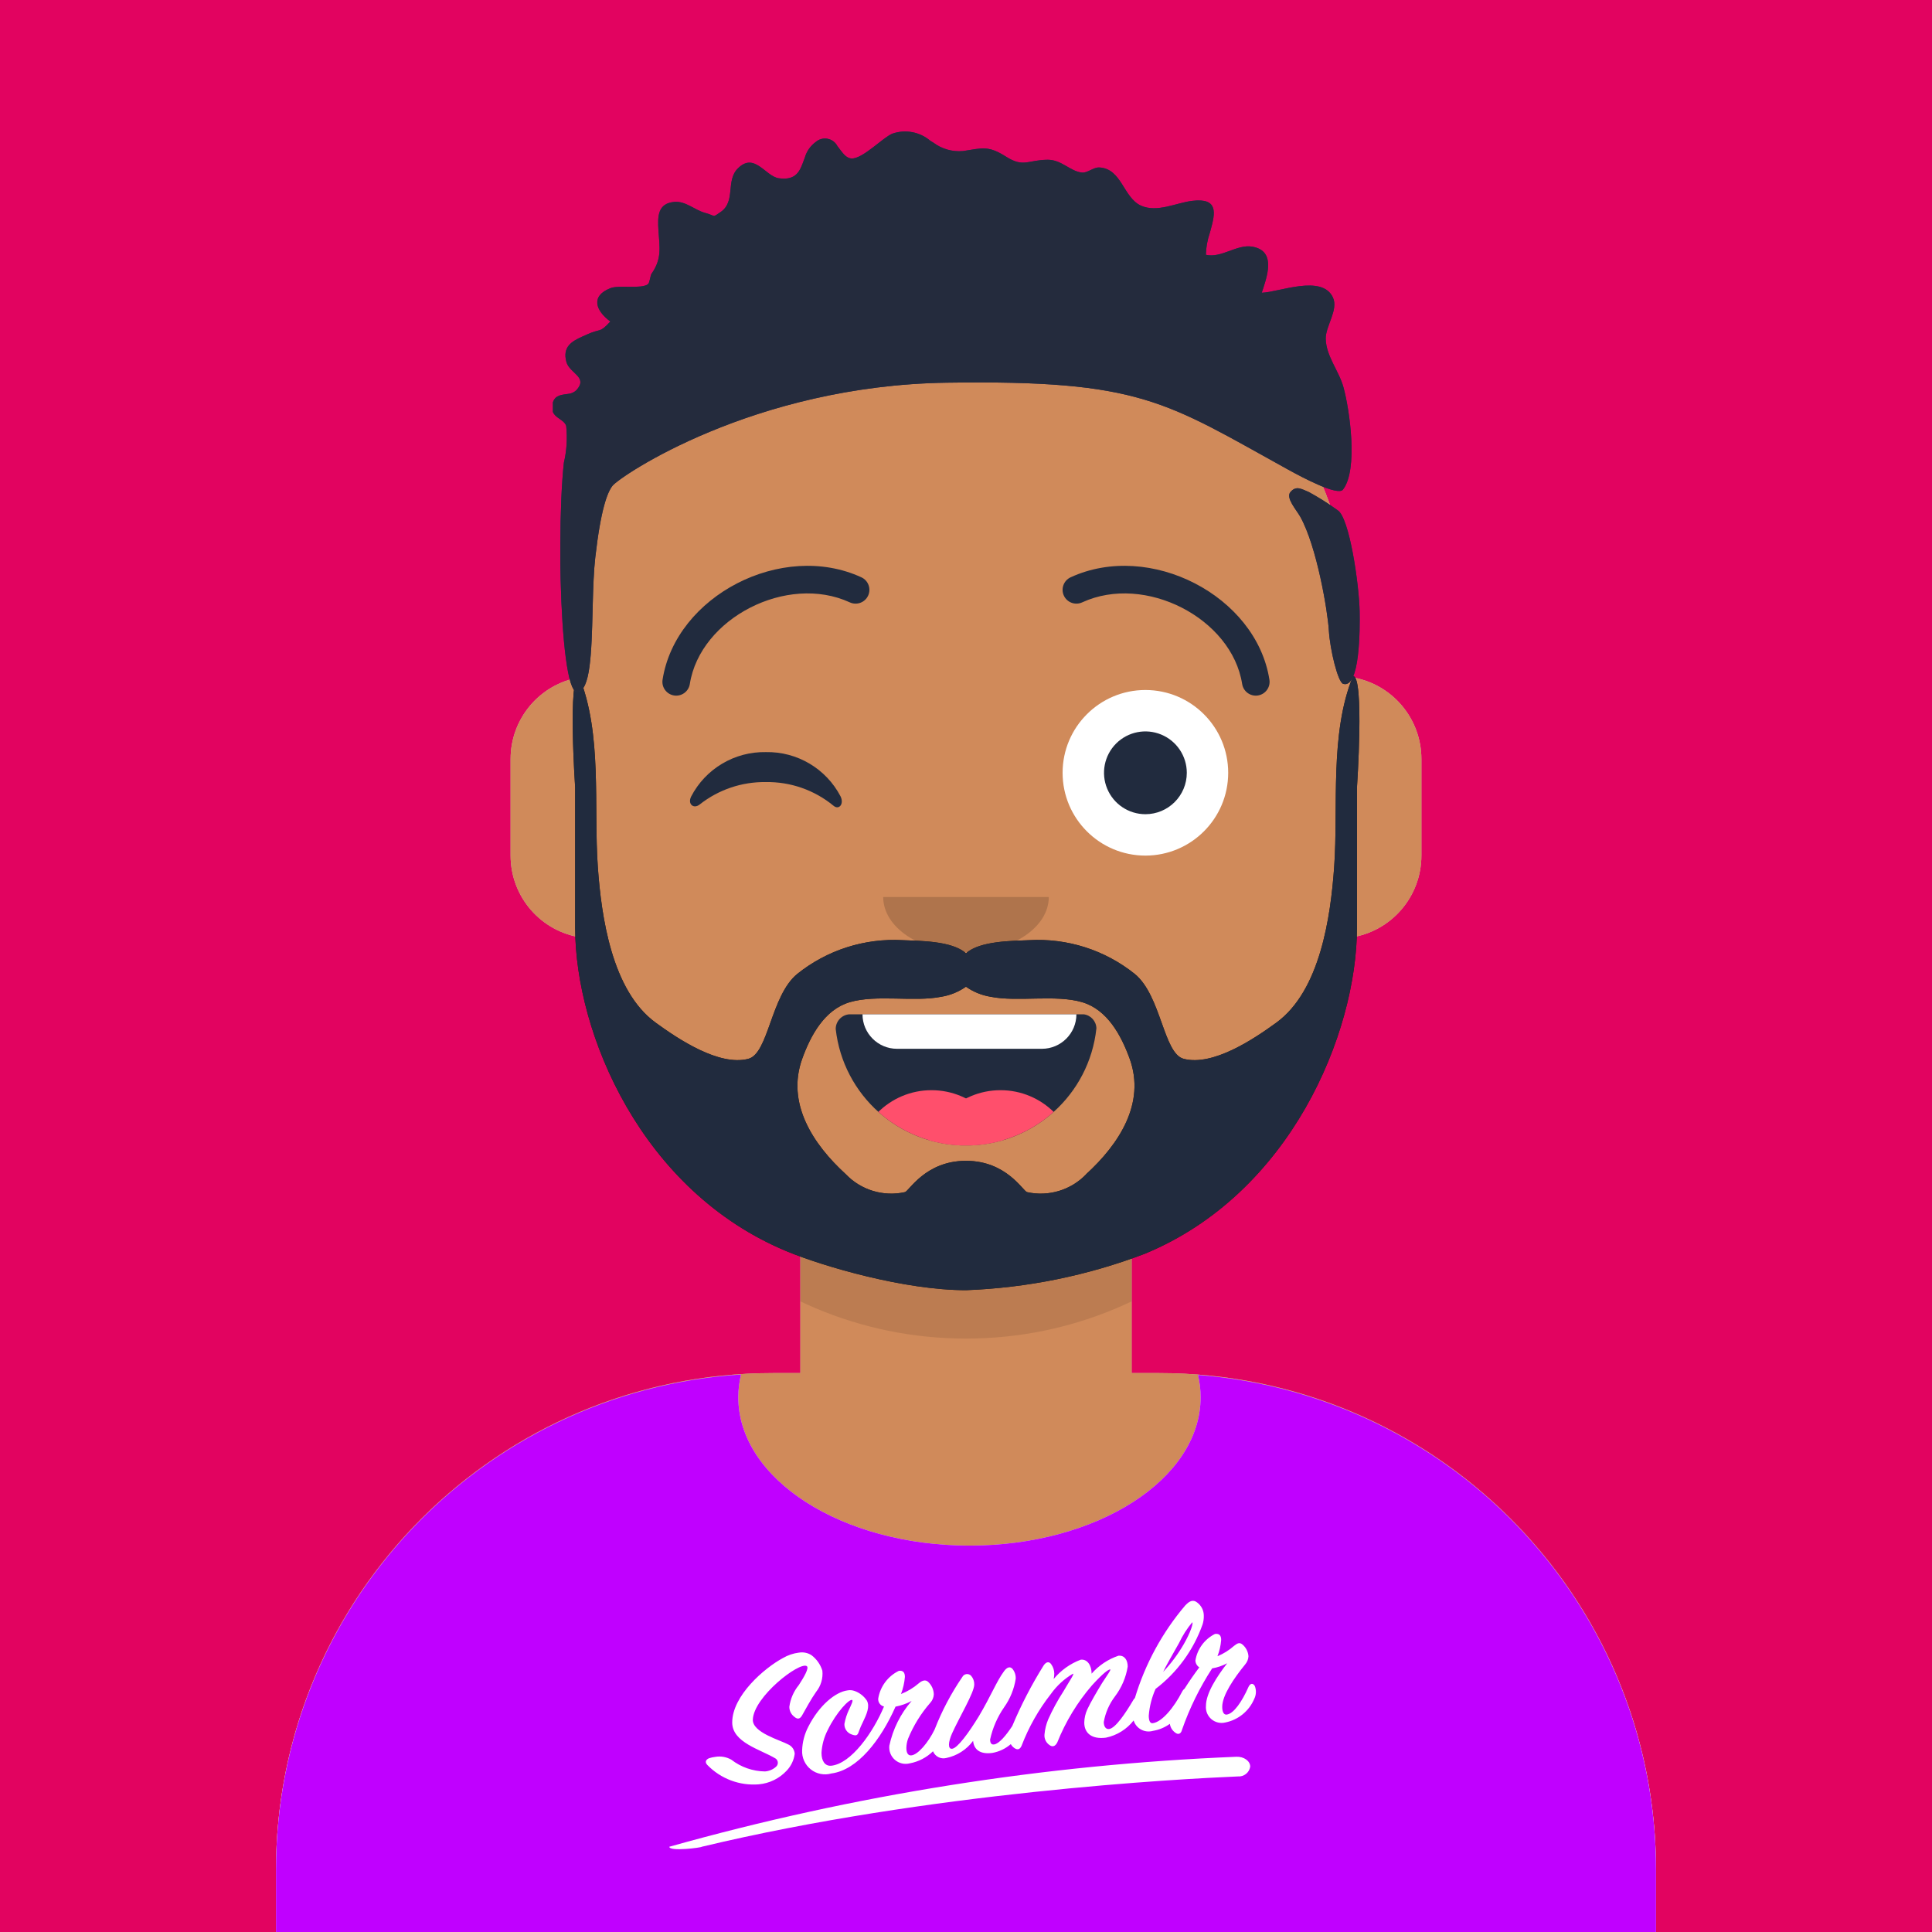
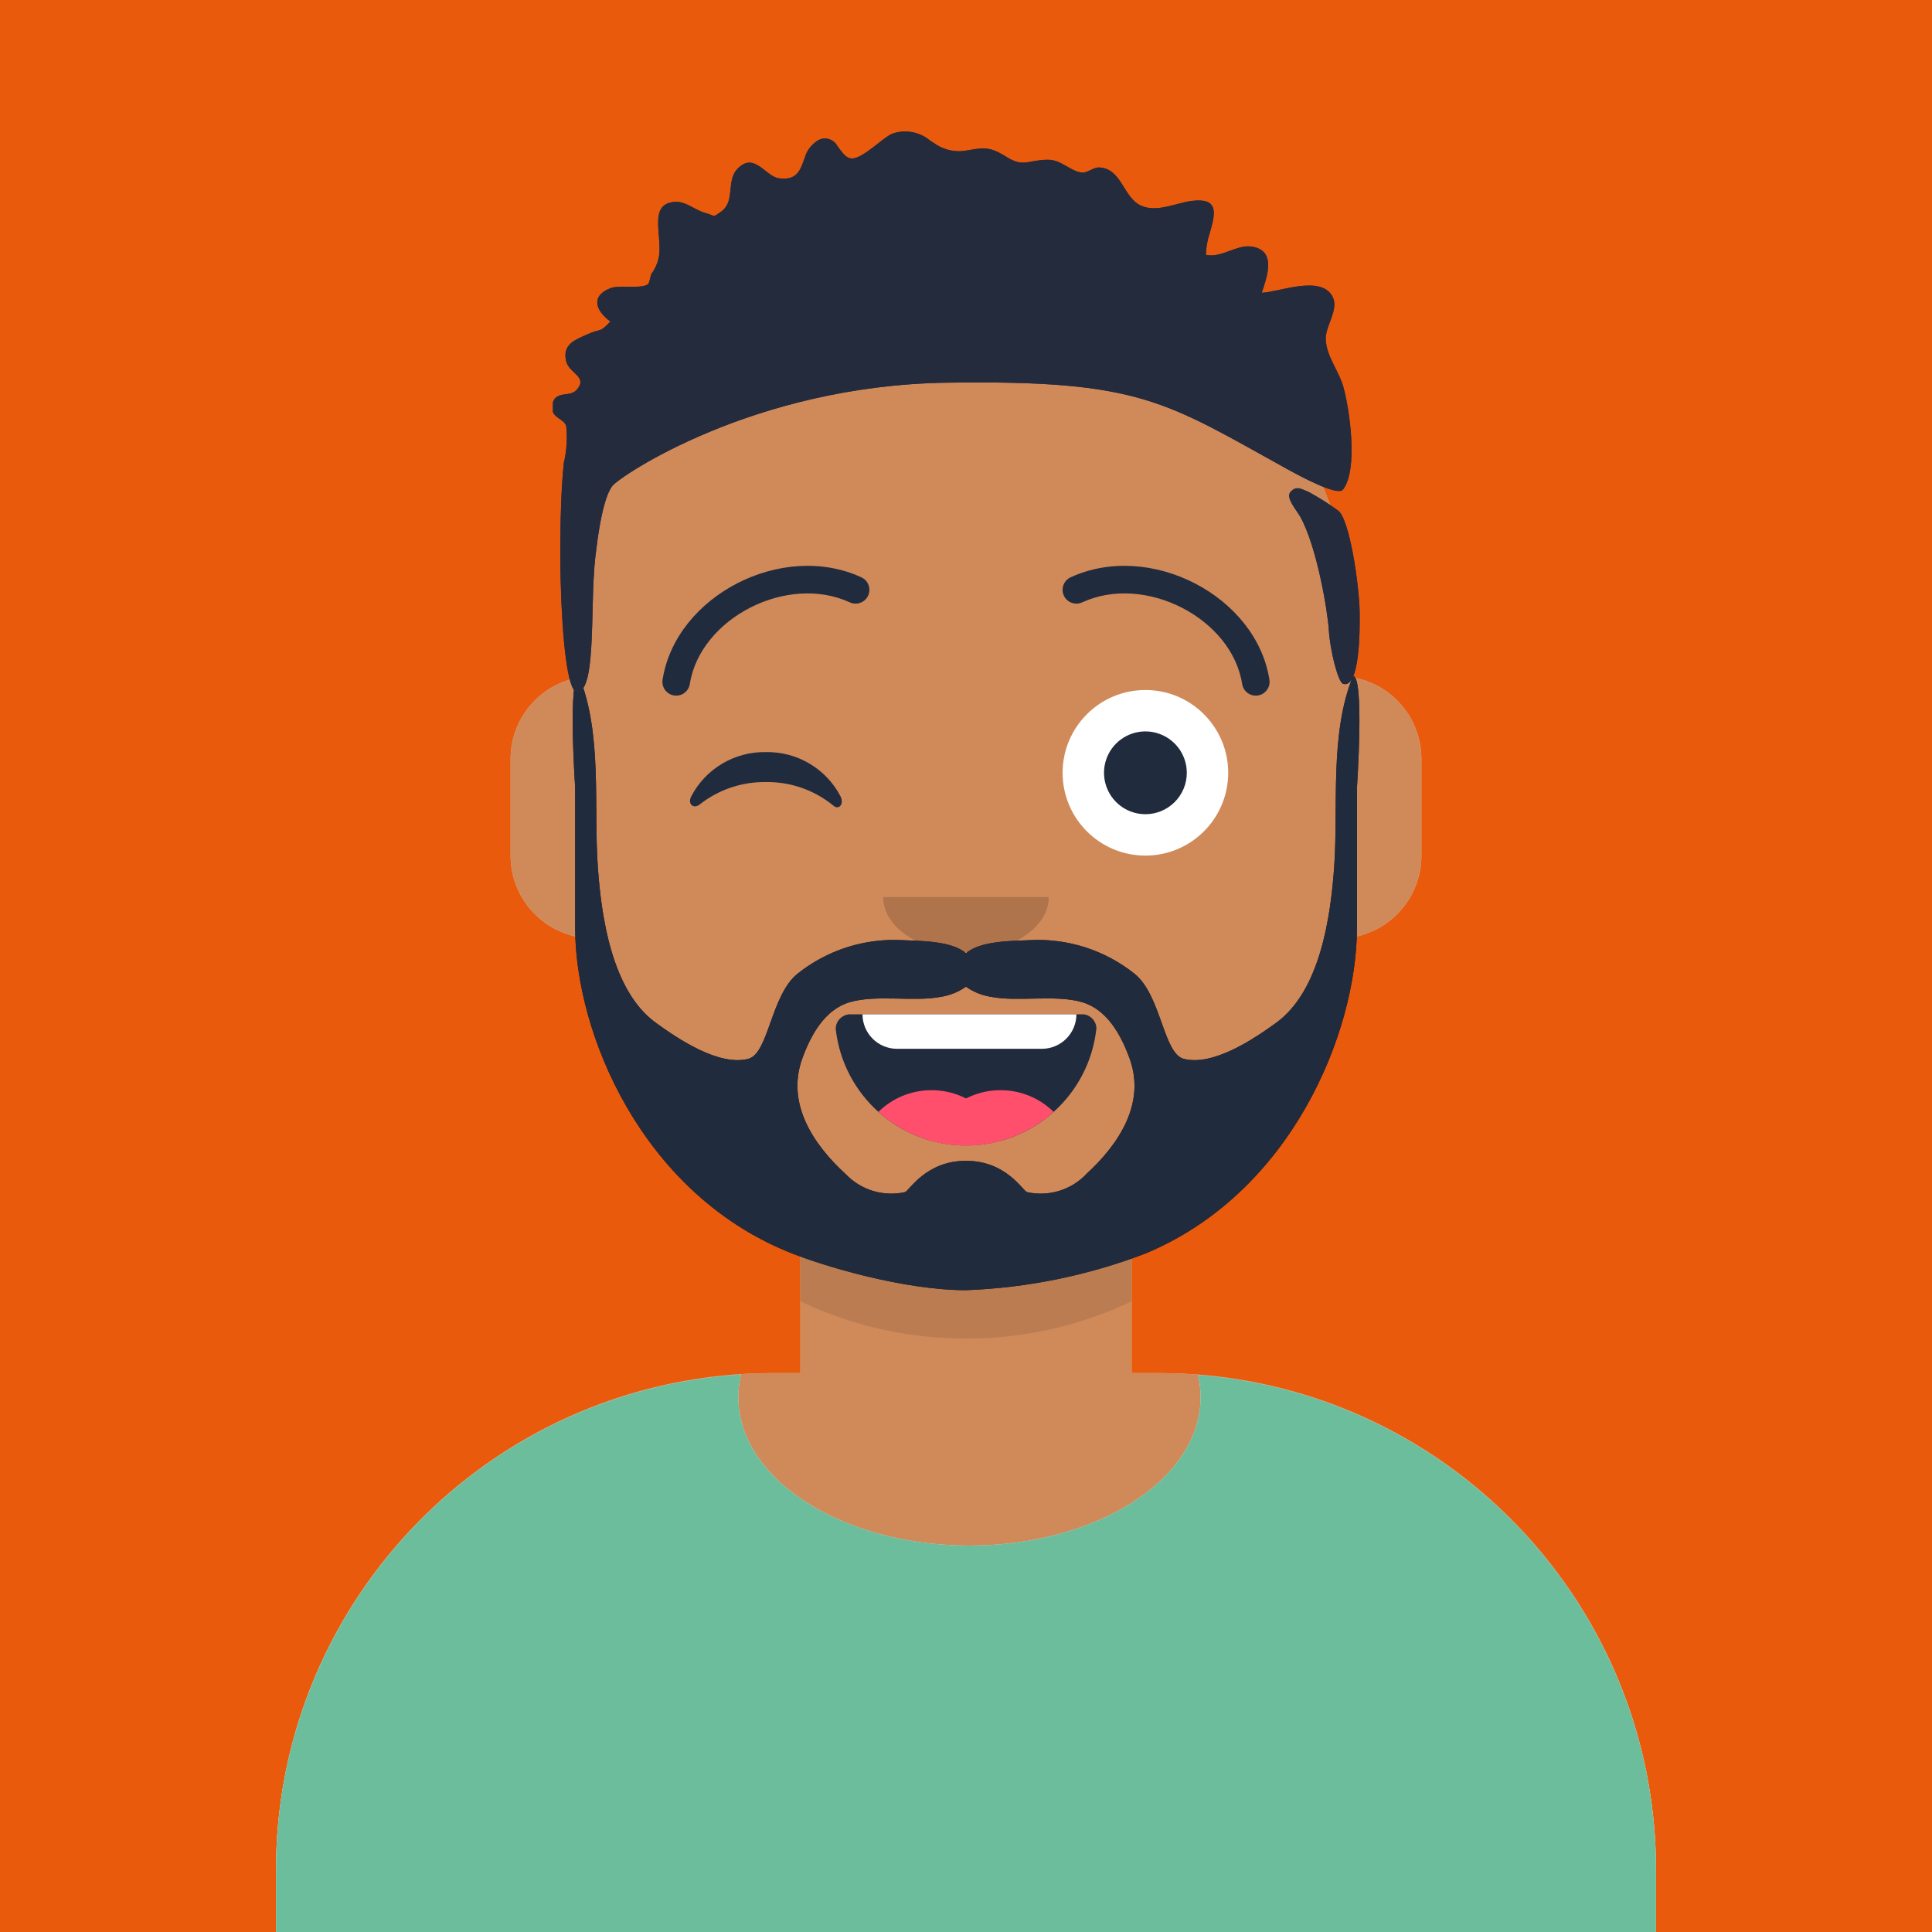
<svg xmlns="http://www.w3.org/2000/svg" width="160" height="160">
  <style>.B{fill:none}.C{clip-rule:evenodd}.D{clip-path:url(#B)}.E{fill:#212b3e}.F{clip-path:url(#L)}.G{clip-path:url(#D)}.H{clip-path:url(#H)}.I{clip-path:url(#Y)}</style>
  <defs>
    <clipPath id="A">
      <path d="M89.142-263a32,32,0,0,1,32,32v3.523a6.859,6.859,0,0,1,5.714,6.762v8a6.859,6.859,0,0,1-5.889,6.789,32.021,32.021,0,0,1-18.11,25.559v10.508h2.286a41.142,41.142,0,0,1,41.142,41.142v5.143H32v-5.143a41.142,41.142,0,0,1,41.142-41.142h2.286v-10.508a32.022,32.022,0,0,1-18.111-25.56,6.858,6.858,0,0,1-5.889-6.789v-8a6.859,6.859,0,0,1,5.714-6.762V-231A32,32,0,0,1,89.142-263Z" transform="translate(-32 263)" class="B C" />
    </clipPath>
    <clipPath id="B">
      <path d="M-113,356.117H813.276V-2101H-113Z" transform="translate(113 2101)" class="B" />
    </clipPath>
    <clipPath id="C">
      <path d="M0 0h114.628v140.387H0z" class="B" />
    </clipPath>
    <clipPath id="D">
      <path d="M32-123.573H146.285V-263H32Z" transform="translate(-32 263)" class="B" />
    </clipPath>
    <clipPath id="E">
      <path d="M76-169a32,32,0,0,0,32,32,32,32,0,0,0,32-32h0v4.571a32,32,0,0,1-32,32,32,32,0,0,1-32-32Z" transform="translate(-76 169)" class="B C" />
    </clipPath>
    <clipPath id="F">
      <path d="M70.285-97.916c0,6.785,8.57,12.286,19.143,12.286s19.143-5.5,19.143-12.286a8.055,8.055,0,0,0-.215-1.846,41.144,41.144,0,0,1,37.929,41.018v5.113H32v-5.113A41.145,41.145,0,0,1,70.511-99.8,8.011,8.011,0,0,0,70.285-97.916Z" transform="translate(-32 99.803)" class="B C" />
    </clipPath>
    <clipPath id="G">
      <path d="M0 0h114.628v47.654H0z" class="B" />
    </clipPath>
    <clipPath id="H">
      <path d="M32-53.715H146.285V-100H32Z" transform="translate(-32 100)" class="B" />
    </clipPath>
    <clipPath id="I">
      <path d="M89-46.631c15.311-4.306 31.072-6.806 46.964-7.452.621-.025 1.144.349 1.144.816a.96.96 0 0 1-1.022.813c-4.785.2-25.535 1.3-44.4 5.824 0 .07-2.683.417-2.683 0m42.211-16.876a8.02 8.02 0 0 1 1.094-1.713c.1.052-.12.8-.7 1.808a12.49 12.49 0 0 1-1.709 2.3c.12-.294.871-1.618 1.316-2.395m-31.488.8c.361-.063.732.01 1.042.206.43.322.747.772.906 1.286a2.39 2.39 0 0 1-.513 1.75c-.41.577-.905 1.491-1.144 1.915-.154.282-.343.437-.667.153-.261-.195-.413-.502-.41-.828a3.61 3.61 0 0 1 .786-1.8c.427-.661.888-1.44.649-1.571-.632-.358-4.374 2.536-4.459 4.426-.052 1.085 2.289 1.708 2.955 2.078a.9.9 0 0 1 .513.765c-.068.524-.302 1.013-.667 1.395-.604.649-1.426 1.052-2.309 1.131a5.33 5.33 0 0 1-4.255-1.6c-.239-.247-.119-.442.12-.555a2.56 2.56 0 0 1 .53-.119 1.99 1.99 0 0 1 1.332.233c.798.618 1.776.96 2.785.973.336-.023.655-.157.907-.38a.43.43 0 0 0-.018-.684c-1.23-.752-3.6-1.322-3.6-2.988 0-2.221 2.665-4.516 4.2-5.339.403-.235.85-.388 1.313-.448zm32.018-3.924c.324-.353.632-.491.957-.24.359.259.569.676.563 1.119a2.19 2.19 0 0 1-.1.7c-.75 2.124-2.104 3.983-3.895 5.348a6.74 6.74 0 0 0-.564 2.214c0 .392.1.656.325.627.786-.1 1.777-1.328 2.426-2.59.05-.105.123-.198.214-.271a26.45 26.45 0 0 1 1.221-1.764c-.192-.125-.312-.334-.324-.562.153-.954.758-1.776 1.623-2.206.359-.047.512.129.512.5-.036.462-.14.915-.307 1.347.506-.211.974-.504 1.384-.868.291-.234.461-.289.683-.106a1.39 1.39 0 0 1 .5.98 1.12 1.12 0 0 1-.273.672c-.922 1.135-1.9 2.553-1.9 3.517 0 .425.137.668.376.636.581-.076 1.265-1.08 1.794-2.278.137-.312.376-.36.53-.086a1.31 1.31 0 0 1-.051 1.069 3.3 3.3 0 0 1-2.391 1.949 1.3 1.3 0 0 1-1.606-1.373c0-1.045.905-2.423 1.76-3.532a4.1 4.1 0 0 1-1.247.426c-1.032 1.588-1.87 3.294-2.495 5.082-.068.3-.29.479-.6.209a1.07 1.07 0 0 1-.407-.7c-.415.3-.895.499-1.4.583a1.3 1.3 0 0 1-1.6-.86c-.572.731-1.385 1.235-2.294 1.423-1.162.153-1.794-.368-1.794-1.25a2.78 2.78 0 0 1 .256-1.1c.273-.592.838-1.548 1.23-2.188.376-.589.786-1.133.649-1.115s-.5.228-1.5 1.325c-1.211 1.405-2.181 3.001-2.87 4.723-.171.334-.41.414-.683.188a.95.95 0 0 1-.376-.849 4.23 4.23 0 0 1 .308-1.25 17.4 17.4 0 0 1 1.263-2.322c.462-.8.94-1.48.786-1.459a6 6 0 0 0-1.827 1.678c-1.018 1.299-1.836 2.743-2.425 4.284-.12.278-.308.4-.6.194a.93.93 0 0 1-.294-.325 3.19 3.19 0 0 1-1.534.73c-1.008.133-1.522-.274-1.589-1a3.7 3.7 0 0 1-2.221 1.42c-.454.117-.925-.122-1.1-.557a3.72 3.72 0 0 1-1.924 1 1.36 1.36 0 0 1-1.692-1.46 8.25 8.25 0 0 1 1.846-3.706c-.419.222-.868.38-1.333.47-1.23 2.775-3.144 5.248-5.313 5.534A1.9 1.9 0 0 1 100-54.625a4.56 4.56 0 0 1 .512-1.946c.906-1.786 2.255-2.878 3.246-3.009.201-.038.408-.02.6.052.413.151.767.432 1.008.8.256.489-.017 1.113-.343 1.793a6.03 6.03 0 0 0-.307.71c-.12.359-.188.449-.615.293-.37-.125-.614-.478-.6-.868.075-.42.207-.828.393-1.212.17-.366.341-.715.256-.769-.223-.134-1.316 1.007-2.033 2.489-.301.584-.476 1.226-.513 1.882 0 .686.291 1.1.786 1.072 1.674-.156 3.5-2.781 4.39-4.907a.62.62 0 0 1-.478-.655 3.11 3.11 0 0 1 1.709-2.3c.359-.047.5.147.5.506a5.19 5.19 0 0 1-.324 1.415c.543-.214 1.046-.518 1.487-.9.256-.213.53-.315.752-.116.297.268.471.648.479 1.048a1.11 1.11 0 0 1-.291.692 10.67 10.67 0 0 0-1.845 2.987 2.39 2.39 0 0 0-.137.753c0 .408.137.635.393.618.541-.026 1.417-1.045 1.95-2.15a21.45 21.45 0 0 1 2.288-4.338.45.45 0 0 1 .735-.1c.172.199.263.455.256.718 0 .67-1.248 2.729-1.845 4.066-.308.694-.359 1.3.017 1.255.444-.059 1.35-1.288 2.221-2.71 1.008-1.7 1.452-2.87 2.066-3.7.24-.342.513-.443.718-.193a1.2 1.2 0 0 1 .256.816c-.134.846-.461 1.65-.957 2.348a7.5 7.5 0 0 0-1.161 2.668c0 .295.1.444.325.415.413-.054.99-.737 1.512-1.534.727-1.733 1.593-3.405 2.588-5 .222-.339.478-.358.649-.086a1.35 1.35 0 0 1 .239.753c-.002.151-.019.301-.052.448a5.35 5.35 0 0 1 2.239-1.6c.546-.072.905.469.905 1.155a5.15 5.15 0 0 1 2.221-1.485c.5-.049.768.356.768.9a5.54 5.54 0 0 1-1.059 2.475 4.92 4.92 0 0 0-.923 2.114c0 .376.171.615.445.58.53-.07 1.366-1.324 2-2.4a.65.65 0 0 1 .133-.168 21.33 21.33 0 0 1 4.182-7.682z" transform="translate(-89 67)" class="B C" />
    </clipPath>
    <clipPath id="J">
      <path d="M113.114-150.784a10.86 10.86 0 0 0 21.59-.05 1.2 1.2 0 0 0-1.061-1.166h-19.4a1.22 1.22 0 0 0-1.129 1.216z" transform="translate(-113.11 152)" class="B C" />
    </clipPath>
    <clipPath id="K">
      <path d="M0 0h21.895v12.88H0z" class="B" />
    </clipPath>
    <clipPath id="L">
      <path d="M113-141.572h21.714V-153H113Z" transform="translate(-113 153)" class="B" />
    </clipPath>
    <clipPath id="M">
      <path d="M119.857-163h12a2.86 2.86 0 0 1 2.857 2.857v3.429a2.86 2.86 0 0 1-2.857 2.857h-12a2.86 2.86 0 0 1-2.857-2.857v-3.429a2.86 2.86 0 0 1 2.857-2.857z" transform="translate(-117 163)" class="B C" />
    </clipPath>
    <clipPath id="N">
      <path d="M122.286-128.429a6.286,6.286,0,0,0,6.286-6.286A6.286,6.286,0,0,0,122.286-141,6.286,6.286,0,0,0,116-134.714,6.286,6.286,0,0,0,122.286-128.429Z" transform="translate(-116 141)" class="B C" />
    </clipPath>
    <clipPath id="O">
      <path d="M132.286-128.429a6.286,6.286,0,0,0,6.286-6.286A6.286,6.286,0,0,0,132.286-141,6.286,6.286,0,0,0,126-134.714,6.286,6.286,0,0,0,132.286-128.429Z" transform="translate(-126 141)" class="B C" />
    </clipPath>
    <clipPath id="P">
      <path d="M120-169c0,2.525,3.07,4.571,6.857,4.571h0c3.787,0,6.857-2.047,6.857-4.571" transform="translate(-120 169)" class="B C" />
    </clipPath>
    <clipPath id="Q">
      <path d="M152.857-185.286a6.86 6.86 0 0 0 6.857-6.857 6.86 6.86 0 0 0-6.857-6.857 6.86 6.86 0 0 0-6.857 6.857 6.86 6.86 0 0 0 6.857 6.857z" transform="translate(-146 199)" class="B C" />
    </clipPath>
    <clipPath id="R">
      <path d="M155.429-186.143a3.43 3.43 0 0 0 3.429-3.429 3.43 3.43 0 0 0-5.854-2.424 3.43 3.43 0 0 0 2.425 5.853z" transform="translate(-152 193)" class="B C" />
    </clipPath>
    <clipPath id="S">
      <path d="M92.092-186.316c1.195-2.306 3.595-3.734 6.192-3.684a6.83 6.83 0 0 1 6.182 3.661c.315.641-.133 1.166-.586.777a8.6 8.6 0 0 0-5.6-1.956c-1.978-.029-3.907.622-5.463 1.844-.505.417-1.034-.007-.725-.642z" transform="translate(-92 190)" class="B C" />
    </clipPath>
    <clipPath id="T">
      <path d="M90.272-207.212c.854-5.442 8.047-9.154 13.25-6.758.573.264 1.252.013 1.516-.56s.013-1.252-.56-1.516c-6.564-3.023-15.372 1.523-16.464 8.48-.098.624.329 1.208.952 1.306s1.208-.329 1.306-.952z" transform="translate(-88 216.997)" class="B C" />
    </clipPath>
    <clipPath id="U">
      <path d="M160.871-207.212c-.854-5.442-8.047-9.154-13.25-6.758-.573.264-1.252.013-1.516-.56s-.013-1.252.56-1.516c6.564-3.023 15.372 1.523 16.464 8.48.098.624-.329 1.208-.952 1.306s-1.208-.329-1.306-.952z" transform="translate(-146 216.997)" class="B C" />
    </clipPath>
    <clipPath id="V">
      <path d="M0-139H150.856V-299H0Z" transform="translate(0 299)" class="B" />
    </clipPath>
    <clipPath id="W">
      <path d="M0 0h66.974v96.596H0z" class="B" />
    </clipPath>
    <clipPath id="X">
      <path d="M117.53-159.761a5.21 5.21 0 0 1-4.9 1.488c-.333-.071-1.689-2.593-5.059-2.593s-4.726 2.522-5.059 2.593a5.21 5.21 0 0 1-4.9-1.488c-2.7-2.465-4.945-5.863-3.6-9.571.7-1.933 1.847-4.055 3.927-4.67 2.222-.657 5.341 0 7.579-.45.737-.118 1.438-.403 2.049-.833.611.43 1.311.714 2.048.833 2.239.449 5.358-.207 7.58.45 2.08.616 3.224 2.738 3.927 4.67 1.349 3.708-.9 7.106-3.6 9.571M139.617-201c-1.949 4.8-1.2 10.776-1.557 15.815-.293 4.1-1.154 10.234-4.791 12.879-1.86 1.353-5.245 3.626-7.675 2.992-1.673-.436-1.851-5.234-4.049-7.03a12.81 12.81 0 0 0-8.746-2.794c-1.355.06-4.094.045-5.228 1.087-1.134-1.042-3.873-1.028-5.228-1.087a12.81 12.81 0 0 0-8.746 2.794c-2.2 1.8-2.376 6.594-4.049 7.03-2.43.634-5.815-1.639-7.675-2.992-3.637-2.645-4.5-8.783-4.791-12.879-.36-5.039.392-11.015-1.557-15.815-.948 0-.323 9.216-.323 9.216v11.632c.018 8.736 5.475 21.811 17.574 26.8 2.959 1.221 9.661 3.2 14.8 3.2a46.5 46.5 0 0 0 14.8-3.015c12.1-4.993 17.555-18.257 17.574-26.993v-11.632s.625-9.216-.323-9.216" transform="translate(-75 201)" class="B C" />
    </clipPath>
    <clipPath id="Y">
      <path d="M32-130.859H146.285V-280H32Z" transform="translate(-32 280)" class="B" />
    </clipPath>
    <clipPath id="Z">
      <path d="M0 0h68.262v51.518H0z" class="B" />
    </clipPath>
    <clipPath id="a">
      <path d="M74-150.143h66.285V-201H74Z" transform="translate(-74 201)" class="B" />
    </clipPath>
    <clipPath id="b">
      <path d="M100.181-279.787c1.081-.378 2.282-.153 3.152.591l.246.149a3.57 3.57 0 0 0 2.452.7c1.651-.257 2.1-.467 3.587.473 1.446.912 1.79.26 3.427.247 1.157-.009 1.866.958 2.834 1.059.483.051.945-.452 1.463-.421 1.85.112 1.967 2.5 3.437 3.163 1.343.6 2.921-.244 4.254-.4 2.152-.252 1.9.992 1.518 2.388l-.079.281a6.1 6.1 0 0 0-.322 1.8c1.276.3 2.572-.893 3.842-.674 1.841.318 1.349 2.1.9 3.47l-.059.176-.057.171c1.386-.025 5.005-1.564 5.9.4.463 1.015-.616 2.37-.6 3.4.025 1.452 1.092 2.654 1.469 4.028.51 1.855 1.236 6.828-.042 8.476-.426.55-3.338-.994-4.552-1.664-10.2-5.634-12.177-7.426-28.243-7.192s-27.073 7.761-27.692 8.531c-.431.536-.981 1.966-1.433 5.95-.125 1.1-.171 2.443-.207 3.809l-.015.586c-.086 3.388-.169 6.732-1.289 6.726-.794 0-1.235-4.419-1.355-9.214l-.011-.506h0l-.009-.508h0l-.007-.508q0-.127 0-.254v-.507q0-.127 0-.253v-.5c.007-2.6.107-5.055.293-6.726.235-.999.3-2.031.191-3.052-.225-.65-1.327-.649-1.151-1.732.12-.74.615-.815 1.11-.885l.164-.024a1.15 1.15 0 0 0 .711-.3c1.025-1.117-.556-1.381-.819-2.358-.334-1.245.446-1.7 1.315-2.091l.437-.195c1.124-.507.978-.062 1.89-1.055-1.218-.893-1.659-2.109.009-2.762.708-.277 2.551.09 3.106-.327.145-.109.2-.731.291-.858.886-1.268.668-2.186.578-3.609-.074-1.165-.064-2.234 1.33-2.35.931-.078 1.687.683 2.521.906.925.248.577.43 1.3-.069 1.272-.876.406-2.583 1.415-3.6 1.384-1.4 2.292.651 3.4.806 1.477.206 1.76-.633 2.085-1.52l.066-.178a2.44 2.44 0 0 1 .916-1.314 1.16 1.16 0 0 1 1.786.346l.1.13.049.066.1.132c.261.348.526.666.905.7.924.062 2.588-1.722 3.393-2.054zm32.962 29.692c.483-.592.951-.249 1.54-.012a21.85 21.85 0 0 1 2.363 1.494c1 .565 1.8 6.228 1.838 8.394.024 1.336.046 6.432-1.368 5.992-.43-.134-1.087-2.832-1.18-4.411s-.99-6.951-2.366-9.422c-.316-.565-1.216-1.557-.827-2.035z" transform="translate(-72 280)" class="B C" />
    </clipPath>
    <clipPath id="c">
      <path d="M0 0h69.549v47.654H0z" class="B" />
    </clipPath>
    <clipPath id="d">
      <path d="M71-233.143h68V-280H71Z" transform="translate(-71 280)" class="B" />
    </clipPath>
  </defs>
-   <path fill="#E20360" d="M0 0h160v160H0z" />
+   <path fill="#e95a0c" d="M0 0h160v160H0z" />
  <g transform="translate(22.858 20.572)" clip-path="url(#A)">
    <g transform="translate(-82.856 -1050.275)" class="D">
      <g transform="translate(82.602 1050.309)" clip-path="url(#C)">
        <g transform="translate(.254 -.035)" class="G">
          <path d="M-.571-.571h115.427v140.57H-.571z" fill="#cfc6ac" />
          <path d="M-.571-.571h115.427v140.57H-.571z" fill="#d08a5a" />
        </g>
        <g transform="translate(25.397 53.679)" clip-path="url(#E)">
          <g transform="translate(-25.143 -53.714)" class="G">
            <path d="M24.571 53.142h65.142v37.714H24.571z" fill="rgba(0,0,0,0.1)" />
          </g>
        </g>
      </g>
    </g>
  </g>
  <g transform="translate(22.858 113.826)" clip-path="url(#F)">
    <g transform="translate(-82.856 -1143.529)" class="D">
      <g transform="translate(82.602 1143.044)" clip-path="url(#G)">
        <g transform="translate(.254 .373)" class="H">
          <path d="M-.571-.571h115.427v47.428H-.571z" fill="#e5e5e5" />
-           <path d="M-.571-.571h115.427v47.428H-.571z" fill="#c000ff" />
+           <path d="M-.571-.571h115.427v47.428H-.571z" fill="#6cbd9c" />
        </g>
        <g transform="translate(32.825 19.23)" clip-path="url(#I)">
          <g transform="translate(-32.571 -18.857)" class="H">
-             <path d="M32 18.163h49.761v22.052H32z" fill="#fff" />
+             <path d="" fill="#fff" />
          </g>
        </g>
      </g>
    </g>
  </g>
  <g transform="translate(69.206 84)" clip-path="url(#J)">
    <g transform="translate(-129.204 -1113.703)" class="D">
      <g transform="translate(128.968 1112.132)" clip-path="url(#K)">
        <g transform="translate(.173 .999)" class="F E">
          <path d="M-.571-.571h22.857V12H-.571z" />
        </g>
        <g transform="translate(2.459 -4.715)" clip-path="url(#M)">
          <g transform="translate(-2.286 5.714)" class="F">
            <path d="M1.714-.571h18.857V4H1.714z" fill="#fff" />
          </g>
        </g>
        <g transform="translate(1.887 7.856)" clip-path="url(#N)">
          <g transform="translate(-1.714 -6.857)" class="F">
            <path d="M1.143 6.286h13.714V12H1.143z" fill="#ff4f6c" />
          </g>
        </g>
        <g transform="translate(7.602 7.856)" clip-path="url(#O)">
          <g transform="translate(-7.428 -6.857)" class="F">
            <path d="M6.857 6.286h13.714V12H6.857z" fill="#ff4f6c" />
          </g>
        </g>
      </g>
    </g>
  </g>
  <g transform="translate(73.143 74.286)" clip-path="url(#P)">
    <g transform="translate(-133.141 -1103.988)" class="D">
      <path d="M132.57 1103.417h14.857v5.714H132.57z" fill="rgba(0,0,0,0.16)" />
    </g>
  </g>
  <g transform="translate(88 57.143)" clip-path="url(#Q)">
    <g transform="translate(-147.998 -1086.846)" class="D">
      <path d="M147.427 1086.274h14.857v14.857h-14.857z" fill="#fff" />
    </g>
  </g>
  <g transform="translate(91.428 60.572)" clip-path="url(#R)" class="E">
    <g transform="translate(-151.427 -1090.274)" class="D">
      <path d="M150.856 1089.703h8v8h-8z" />
    </g>
  </g>
  <g transform="translate(57.143 62.286)" clip-path="url(#S)" class="E">
    <g transform="translate(-117.142 -1091.988)" class="D">
      <path d="M116.353 1091.417h14.141v5.97h-14.141z" />
    </g>
  </g>
  <g transform="translate(54.857 46.859)" clip-path="url(#T)" class="E">
    <g transform="translate(-114.856 -1076.562)" class="D">
      <path d="M114.201 1073.919h18.529v14.049h-18.529z" />
    </g>
  </g>
  <g transform="translate(87.999 46.859)" clip-path="url(#U)" class="E">
    <g transform="translate(-147.998 -1076.562)" class="D">
      <path d="M147.267 1087.969h18.529v-14.049h-18.529z" />
    </g>
  </g>
  <g transform="translate(4.572 .001)" clip-path="url(#V)">
    <g transform="translate(41.215 10.303)" clip-path="url(#W)">
      <g transform="translate(1.642 45.696)" clip-path="url(#X)">
        <g transform="translate(-24.571 -45.142)" class="I">
          <g transform="translate(22.929 44.526)" clip-path="url(#Z)">
            <g transform="translate(1.071 .617)" clip-path="url(#a)">
              <path d="M-.571-.571h67.428v52H-.571z" fill="#331b0b" />
              <path d="M-.571-.571h67.428v52H-.571z" class="E" />
            </g>
          </g>
        </g>
      </g>
      <g transform="translate(-.072 .554)" clip-path="url(#b)">
        <g transform="translate(-22.857)" class="I">
          <g transform="translate(21.641 -.554)" clip-path="url(#c)">
            <g transform="translate(.644 .554)" clip-path="url(#d)">
              <path d="M-.571-.571h69.142v48H-.571z" fill="#2d3156" />
              <path d="M-.571-.571h69.142v48H-.571z" fill="#242b3d" />
            </g>
          </g>
        </g>
      </g>
    </g>
  </g>
</svg>
